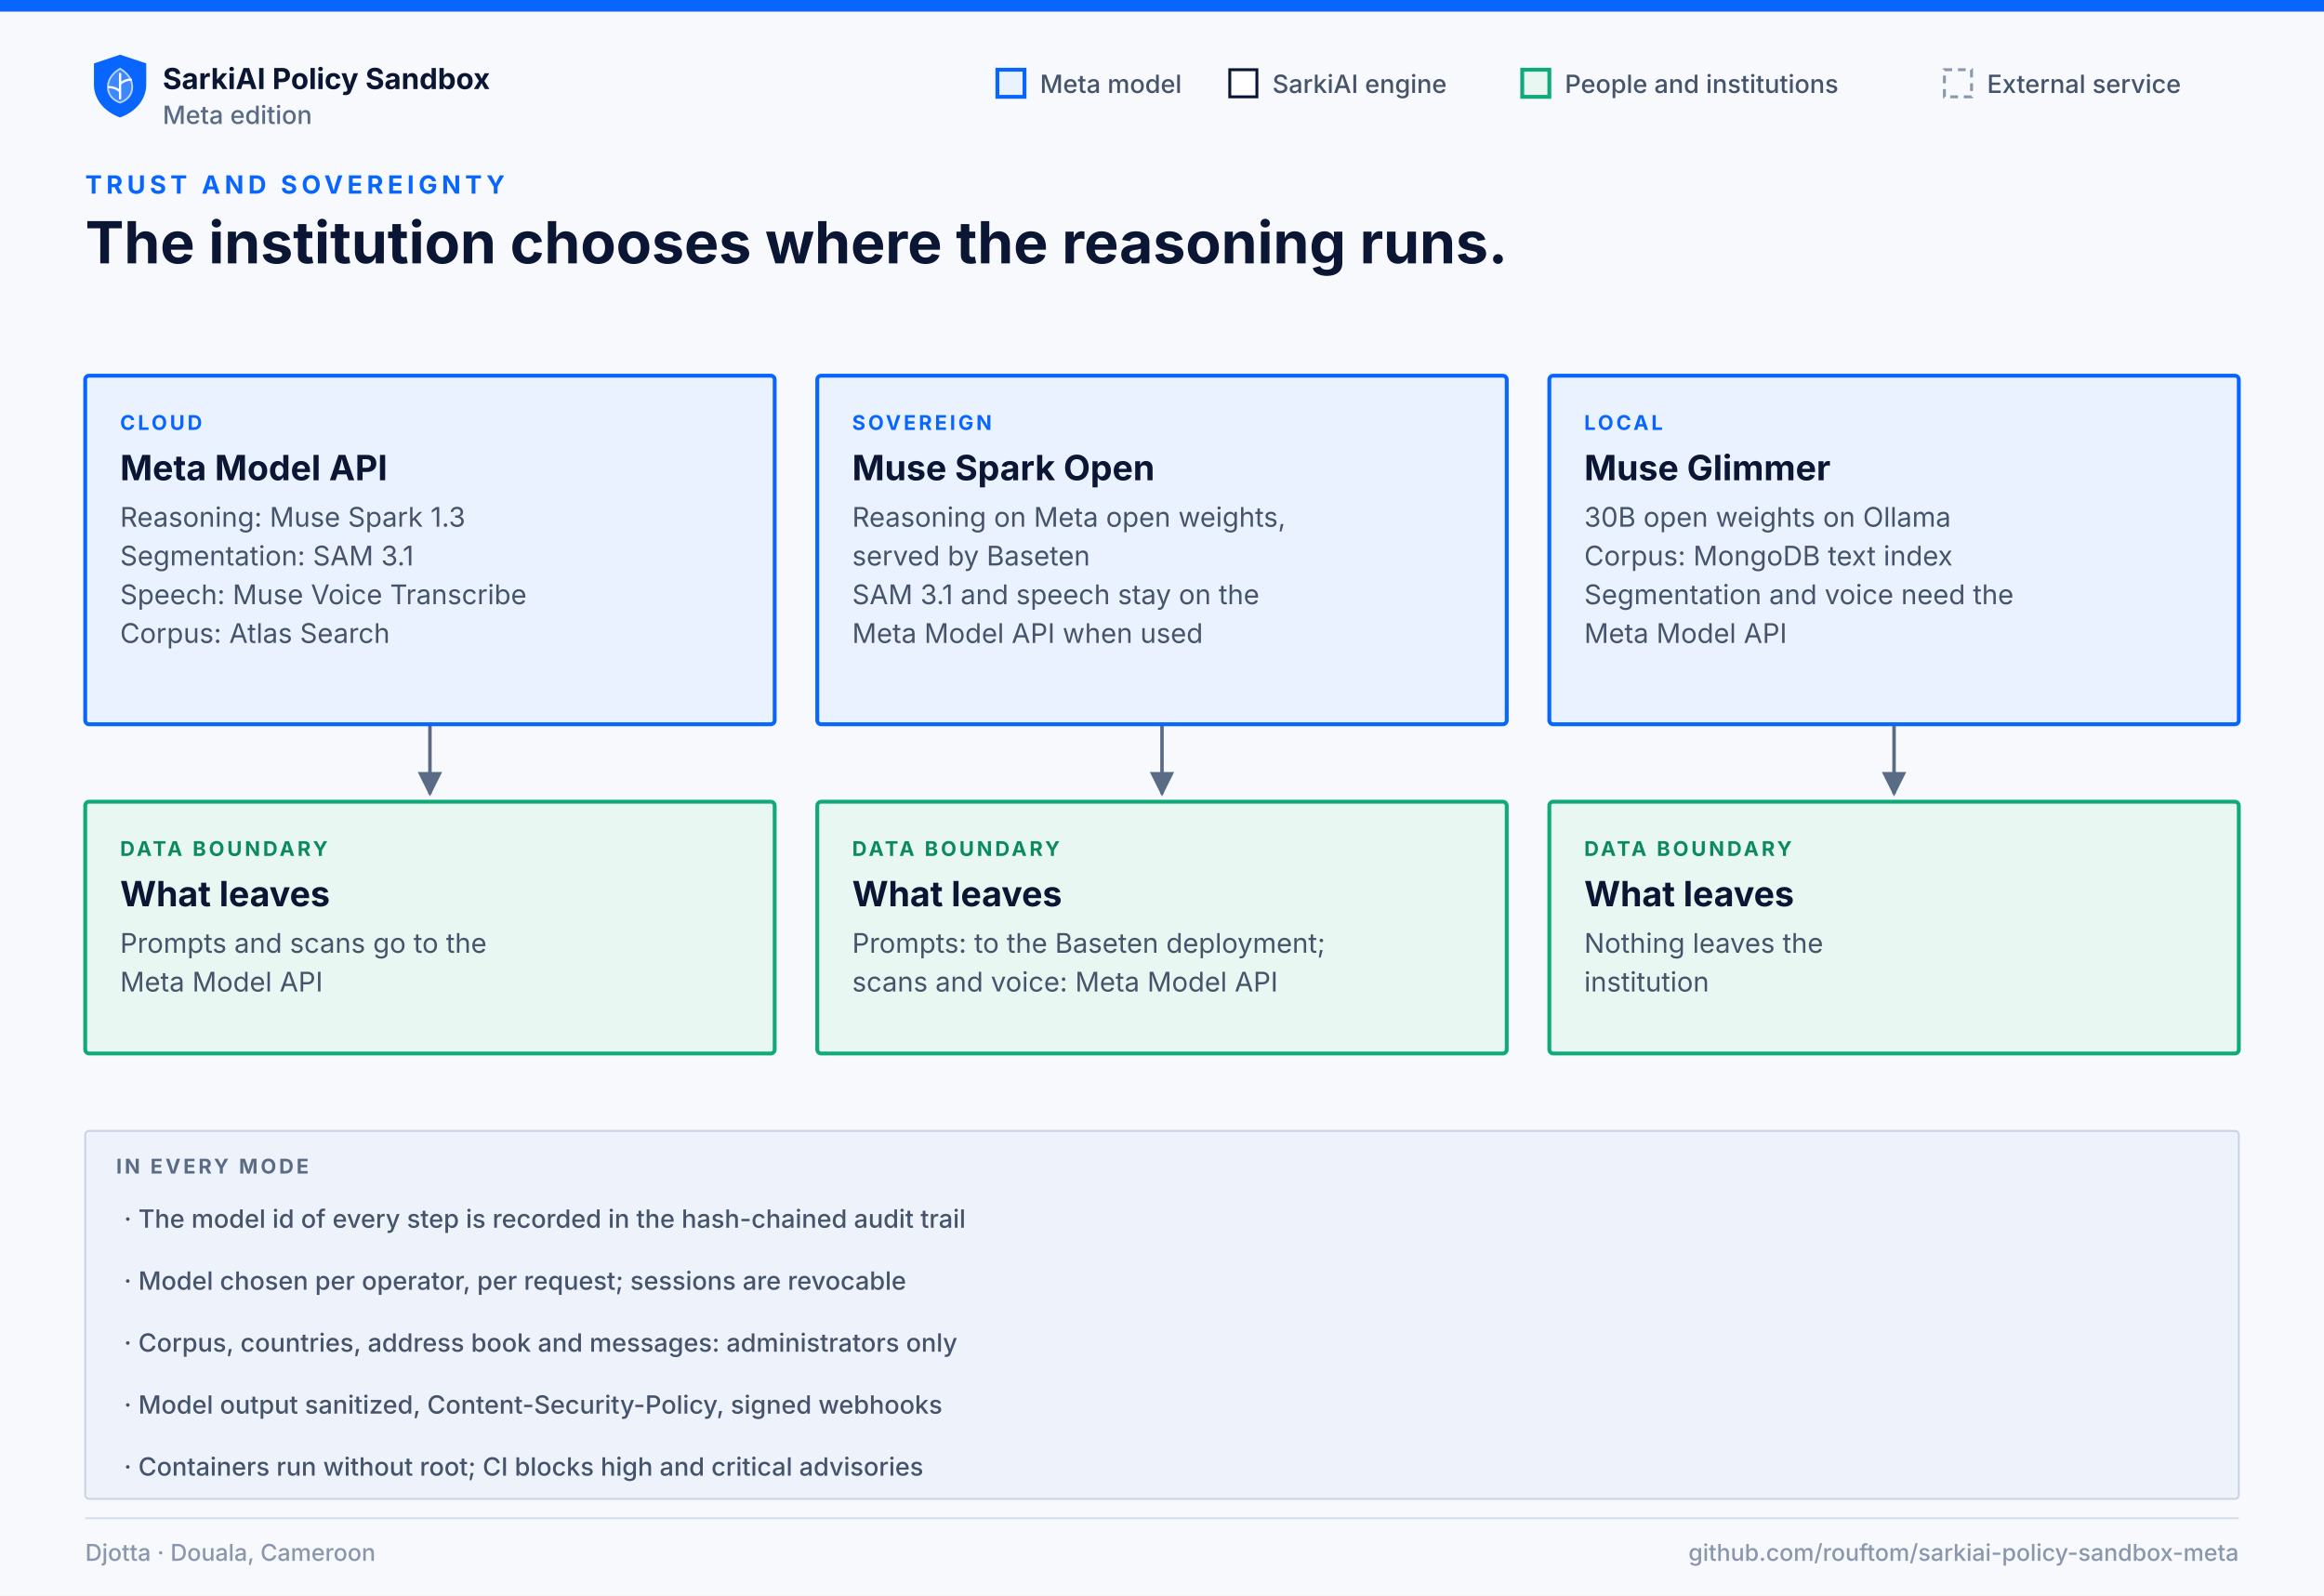
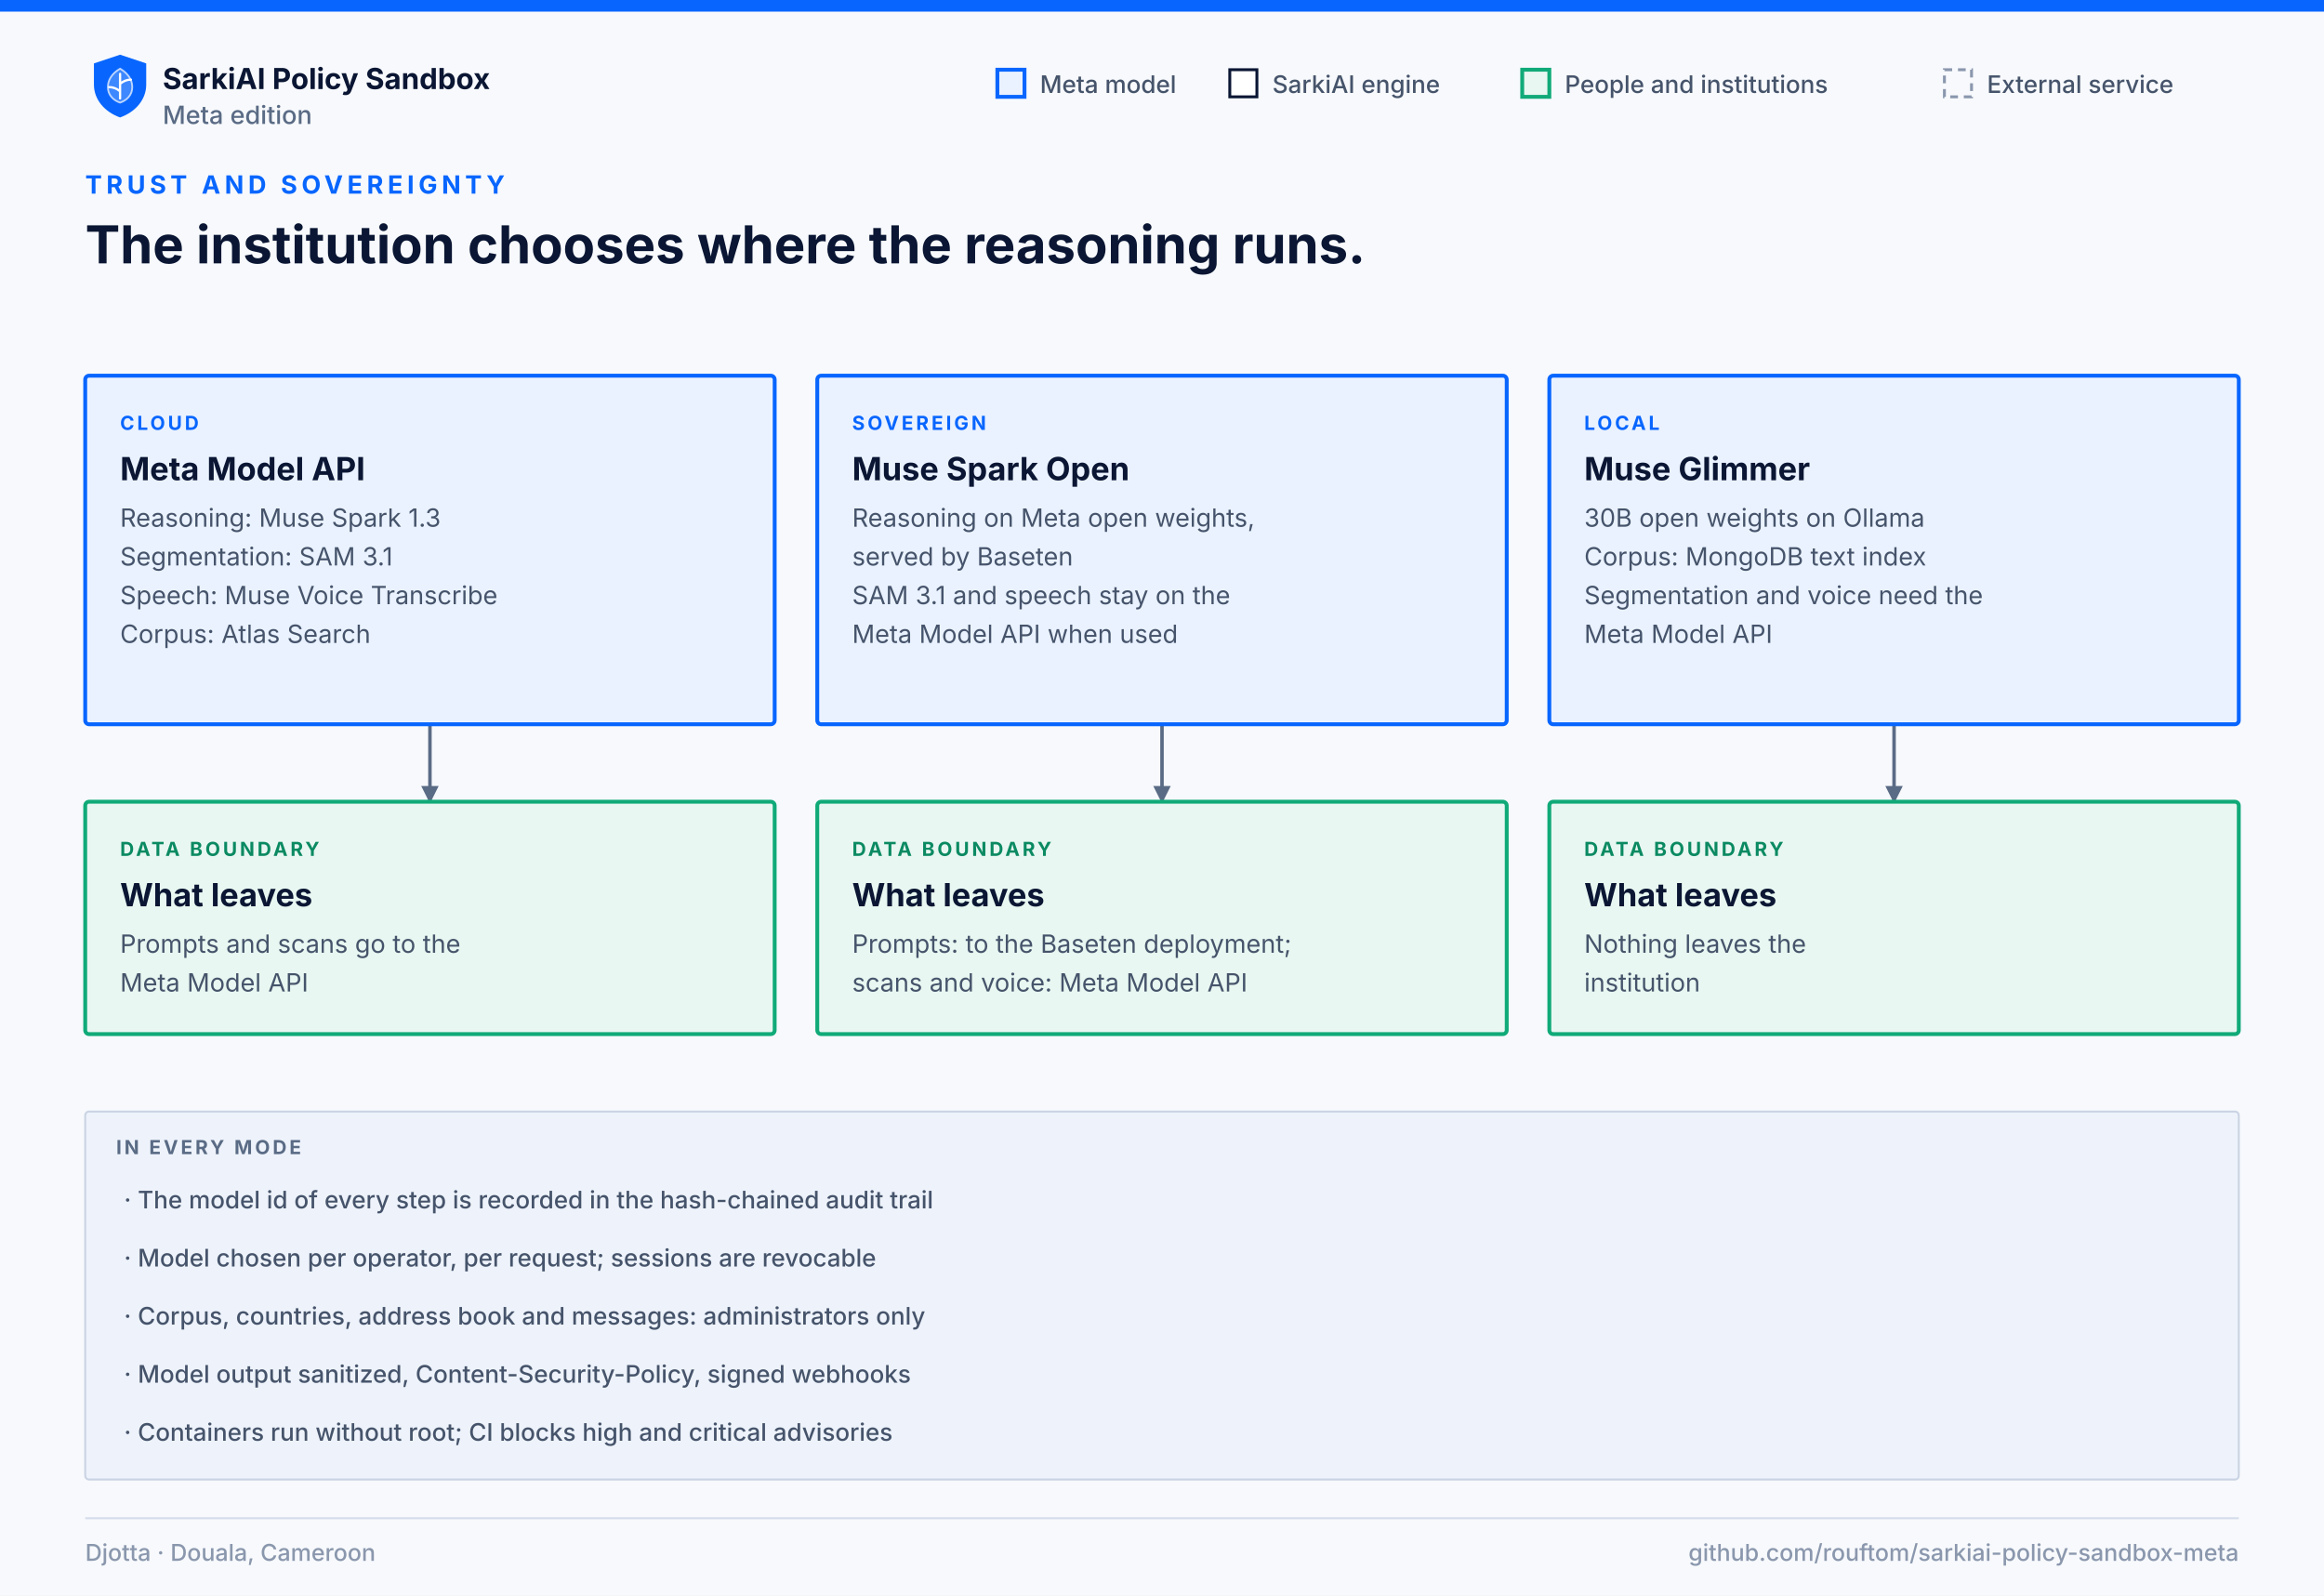
<svg xmlns="http://www.w3.org/2000/svg" viewBox="0 0 1200 824" width="1200" height="824" role="img" aria-labelledby="t d">
  <defs>
-     <marker id="a" viewBox="0 0 10 10" refX="9" refY="5" markerWidth="7" markerHeight="7" orient="auto-start-reverse">
+     <marker id="a" viewBox="0 0 10 10" refX="9" refY="5" markerWidth="5" markerHeight="5" orient="auto-start-reverse">
      <path d="M0 0 L10 5 L0 10 z" fill="#5A6B85" />
    </marker>
-     <marker id="am" viewBox="0 0 10 10" refX="9" refY="5" markerWidth="7" markerHeight="7" orient="auto-start-reverse">
+     <marker id="am" viewBox="0 0 10 10" refX="9" refY="5" markerWidth="5" markerHeight="5" orient="auto-start-reverse">
      <path d="M0 0 L10 5 L0 10 z" fill="#0866FF" />
    </marker>
  </defs>
  <style>
.brand{font:700 15px 'Montserrat','Inter','Segoe UI',Roboto,Helvetica,Arial,sans-serif;fill:#0A1633}
.edition{font:500 13px 'Inter','Segoe UI',Roboto,Helvetica,Arial,sans-serif;fill:#5A6B85}
.kicker{font:700 13px 'Inter','Segoe UI',Roboto,Helvetica,Arial,sans-serif;letter-spacing:2.2px;fill:#0866FF}
- .head{font:700 30px 'Montserrat','Inter','Segoe UI',Roboto,Helvetica,Arial,sans-serif;fill:#0A1633}
- .name{font:700 18px 'Inter','Segoe UI',Roboto,Helvetica,Arial,sans-serif;fill:#0A1633}
- .sub{font:400 14px 'Inter','Segoe UI',Roboto,Helvetica,Arial,sans-serif;fill:#46546B}
- .note{font:italic 400 14px 'Inter','Segoe UI',Roboto,Helvetica,Arial,sans-serif;fill:#5A6B85}
- .tag{font:700 10.5px 'Inter','Segoe UI',Roboto,Helvetica,Arial,sans-serif;letter-spacing:1.4px;fill:#0866FF}
- .tagh{font:700 10.5px 'Inter','Segoe UI',Roboto,Helvetica,Arial,sans-serif;letter-spacing:1.4px;fill:#0B8A62}
- .tags{font:700 10.5px 'Inter','Segoe UI',Roboto,Helvetica,Arial,sans-serif;letter-spacing:1.4px;fill:#5A6B85}
- .legend{font:500 13px 'Inter','Segoe UI',Roboto,Helvetica,Arial,sans-serif;fill:#46546B}
+ .head{font:700 27px 'Montserrat','Inter','Segoe UI',Roboto,Helvetica,Arial,sans-serif;fill:#0A1633}
+ .name{font:700 16.5px 'Inter','Segoe UI',Roboto,Helvetica,Arial,sans-serif;fill:#0A1633}
+ .sub{font:400 13px 'Inter','Segoe UI',Roboto,Helvetica,Arial,sans-serif;fill:#46546B}
+ .note{font:italic 400 13px 'Inter','Segoe UI',Roboto,Helvetica,Arial,sans-serif;fill:#5A6B85}
+ .tag{font:700 10px 'Inter','Segoe UI',Roboto,Helvetica,Arial,sans-serif;letter-spacing:1.4px;fill:#0866FF}
+ .tagh{font:700 10px 'Inter','Segoe UI',Roboto,Helvetica,Arial,sans-serif;letter-spacing:1.4px;fill:#0B8A62}
+ .tags{font:700 10px 'Inter','Segoe UI',Roboto,Helvetica,Arial,sans-serif;letter-spacing:1.4px;fill:#5A6B85}
+ .legend{font:500 12.5px 'Inter','Segoe UI',Roboto,Helvetica,Arial,sans-serif;fill:#46546B}
.foot{font:500 12px 'Inter','Segoe UI',Roboto,Helvetica,Arial,sans-serif;fill:#8A97AD}
.flow{fill:none;stroke:#5A6B85;stroke-width:1.8}
.dash{fill:none;stroke:#5A6B85;stroke-width:1.8;stroke-dasharray:6 5}
.metaflow{fill:none;stroke:#0866FF;stroke-width:2}
.band{fill:#EEF3FB;stroke:#C9D3E3;stroke-width:1}
</style>
  <rect width="1200" height="824" fill="#F7F9FC" />
  <rect x="0" y="0" width="1200" height="6" fill="#0866FF" />
  <g transform="translate(44,26) scale(0.9)">
    <path d="M20 2.5 35 7.5v12.2c0 8.4-6 15.6-15 18.8-9-3.2-15-10.4-15-18.8V7.5L20 2.5Z" fill="#0866FF" />
    <path d="M20 10.5c4.6 2.7 7 6.4 7 10.6 0 4.5-3.1 7.6-7 8.9-3.9-1.3-7-4.4-7-8.9 0-4.2 2.4-7.9 7-10.6Z" fill="#FFFFFF" fill-opacity="0.22" stroke="#FFFFFF" stroke-opacity="0.7" stroke-width="1" />
    <path d="M20 13.5v14.1M20 19.2c1.9-1.6 4-2.4 6.2-2.4M20 23.5c-1.9-1.6-4-2.4-6.2-2.4" stroke="#FFFFFF" stroke-width="1.3" stroke-linecap="round" fill="none" />
  </g>
  <text class="brand" x="84" y="46">SarkiAI Policy Sandbox</text>
  <text class="edition" x="84" y="64">Meta edition</text>
  <text class="kicker" x="44" y="100">TRUST AND SOVEREIGNTY</text>
  <text class="head" x="44" y="136">The institution chooses where the reasoning runs.</text>
  <line x1="44" y1="784" x2="1156" y2="784" stroke="#D5DDEA" stroke-width="1" />
  <text class="foot" x="44" y="806">Djotta · Douala, Cameroon</text>
  <text class="foot" x="1156" y="806" text-anchor="end">github.com/rouftom/sarkiai-policy-sandbox-meta</text>
  <rect x="1004" y="36" width="14" height="14" fill="#F7F9FC" stroke="#8A97AD" stroke-width="1.5" stroke-dasharray="4 3" />
  <text class="legend" x="1026" y="48">External service</text>
  <rect x="786" y="36" width="14" height="14" fill="#E8F7F1" stroke="#10AA78" stroke-width="2" />
  <text class="legend" x="808" y="48">People and institutions</text>
  <rect x="635" y="36" width="14" height="14" fill="#FFFFFF" stroke="#0A1633" stroke-width="1.5" />
  <text class="legend" x="657" y="48">SarkiAI engine</text>
  <rect x="515" y="36" width="14" height="14" fill="#EAF2FF" stroke="#0866FF" stroke-width="2" />
  <text class="legend" x="537" y="48">Meta model</text>
  <g transform="translate(0,44)">
-     <path class="flow" d="M222 330 V366" marker-end="url(#a)" />
-     <path class="flow" d="M600 330 V366" marker-end="url(#a)" />
-     <path class="flow" d="M978 330 V366" marker-end="url(#a)" />
-     <rect class="band" x="44" y="540" width="1112" height="190" rx="2" />
+     <path class="flow" d="M222.0 330.0 V370.0" marker-end="url(#a)" />
+     <path class="flow" d="M600.0 330.0 V370.0" marker-end="url(#a)" />
+     <path class="flow" d="M978.0 330.0 V370.0" marker-end="url(#a)" />
+     <rect class="band" x="44" y="530" width="1112" height="190" rx="2" />
    <rect x="44" y="150" width="356" height="180" rx="2" fill="#EAF2FF" stroke="#0866FF" stroke-width="2" />
    <text class="tag" x="62" y="178">CLOUD</text>
    <text class="name" x="62" y="204">Meta Model API</text>
    <text class="sub" x="62" y="228">Reasoning: Muse Spark 1.3</text>
    <text class="sub" x="62" y="248">Segmentation: SAM 3.1</text>
    <text class="sub" x="62" y="268">Speech: Muse Voice Transcribe</text>
    <text class="sub" x="62" y="288">Corpus: Atlas Search</text>
-     <rect x="44" y="370" width="356" height="130" rx="2" fill="#E8F7F1" stroke="#10AA78" stroke-width="2" />
+     <rect x="44" y="370" width="356" height="120" rx="2" fill="#E8F7F1" stroke="#10AA78" stroke-width="2" />
    <text class="tagh" x="62" y="398">DATA BOUNDARY</text>
    <text class="name" x="62" y="424">What leaves</text>
    <text class="sub" x="62" y="448">Prompts and scans go to the</text>
    <text class="sub" x="62" y="468">Meta Model API</text>
    <rect x="422" y="150" width="356" height="180" rx="2" fill="#EAF2FF" stroke="#0866FF" stroke-width="2" />
    <text class="tag" x="440" y="178">SOVEREIGN</text>
    <text class="name" x="440" y="204">Muse Spark Open</text>
    <text class="sub" x="440" y="228">Reasoning on Meta open weights,</text>
    <text class="sub" x="440" y="248">served by Baseten</text>
    <text class="sub" x="440" y="268">SAM 3.1 and speech stay on the</text>
    <text class="sub" x="440" y="288">Meta Model API when used</text>
-     <rect x="422" y="370" width="356" height="130" rx="2" fill="#E8F7F1" stroke="#10AA78" stroke-width="2" />
+     <rect x="422" y="370" width="356" height="120" rx="2" fill="#E8F7F1" stroke="#10AA78" stroke-width="2" />
    <text class="tagh" x="440" y="398">DATA BOUNDARY</text>
    <text class="name" x="440" y="424">What leaves</text>
    <text class="sub" x="440" y="448">Prompts: to the Baseten deployment;</text>
    <text class="sub" x="440" y="468">scans and voice: Meta Model API</text>
    <rect x="800" y="150" width="356" height="180" rx="2" fill="#EAF2FF" stroke="#0866FF" stroke-width="2" />
    <text class="tag" x="818" y="178">LOCAL</text>
    <text class="name" x="818" y="204">Muse Glimmer</text>
    <text class="sub" x="818" y="228">30B open weights on Ollama</text>
    <text class="sub" x="818" y="248">Corpus: MongoDB text index</text>
    <text class="sub" x="818" y="268">Segmentation and voice need the</text>
    <text class="sub" x="818" y="288">Meta Model API</text>
-     <rect x="800" y="370" width="356" height="130" rx="2" fill="#E8F7F1" stroke="#10AA78" stroke-width="2" />
+     <rect x="800" y="370" width="356" height="120" rx="2" fill="#E8F7F1" stroke="#10AA78" stroke-width="2" />
    <text class="tagh" x="818" y="398">DATA BOUNDARY</text>
    <text class="name" x="818" y="424">What leaves</text>
    <text class="sub" x="818" y="448">Nothing leaves the</text>
    <text class="sub" x="818" y="468">institution</text>
-     <text class="tags" x="60" y="562">IN EVERY MODE</text>
-     <text class="legend" x="64" y="590" text-anchor="start">·  The model id of every step is recorded in the hash-chained audit trail</text>
-     <text class="legend" x="64" y="622" text-anchor="start">·  Model chosen per operator, per request; sessions are revocable</text>
-     <text class="legend" x="64" y="654" text-anchor="start">·  Corpus, countries, address book and messages: administrators only</text>
-     <text class="legend" x="64" y="686" text-anchor="start">·  Model output sanitized, Content-Security-Policy, signed webhooks</text>
-     <text class="legend" x="64" y="718" text-anchor="start">·  Containers run without root; CI blocks high and critical advisories</text>
+     <text class="tags" x="60" y="552">IN EVERY MODE</text>
+     <text class="legend" x="64" y="580" text-anchor="start">·  The model id of every step is recorded in the hash-chained audit trail</text>
+     <text class="legend" x="64" y="610" text-anchor="start">·  Model chosen per operator, per request; sessions are revocable</text>
+     <text class="legend" x="64" y="640" text-anchor="start">·  Corpus, countries, address book and messages: administrators only</text>
+     <text class="legend" x="64" y="670" text-anchor="start">·  Model output sanitized, Content-Security-Policy, signed webhooks</text>
+     <text class="legend" x="64" y="700" text-anchor="start">·  Containers run without root; CI blocks high and critical advisories</text>
  </g>
</svg>
